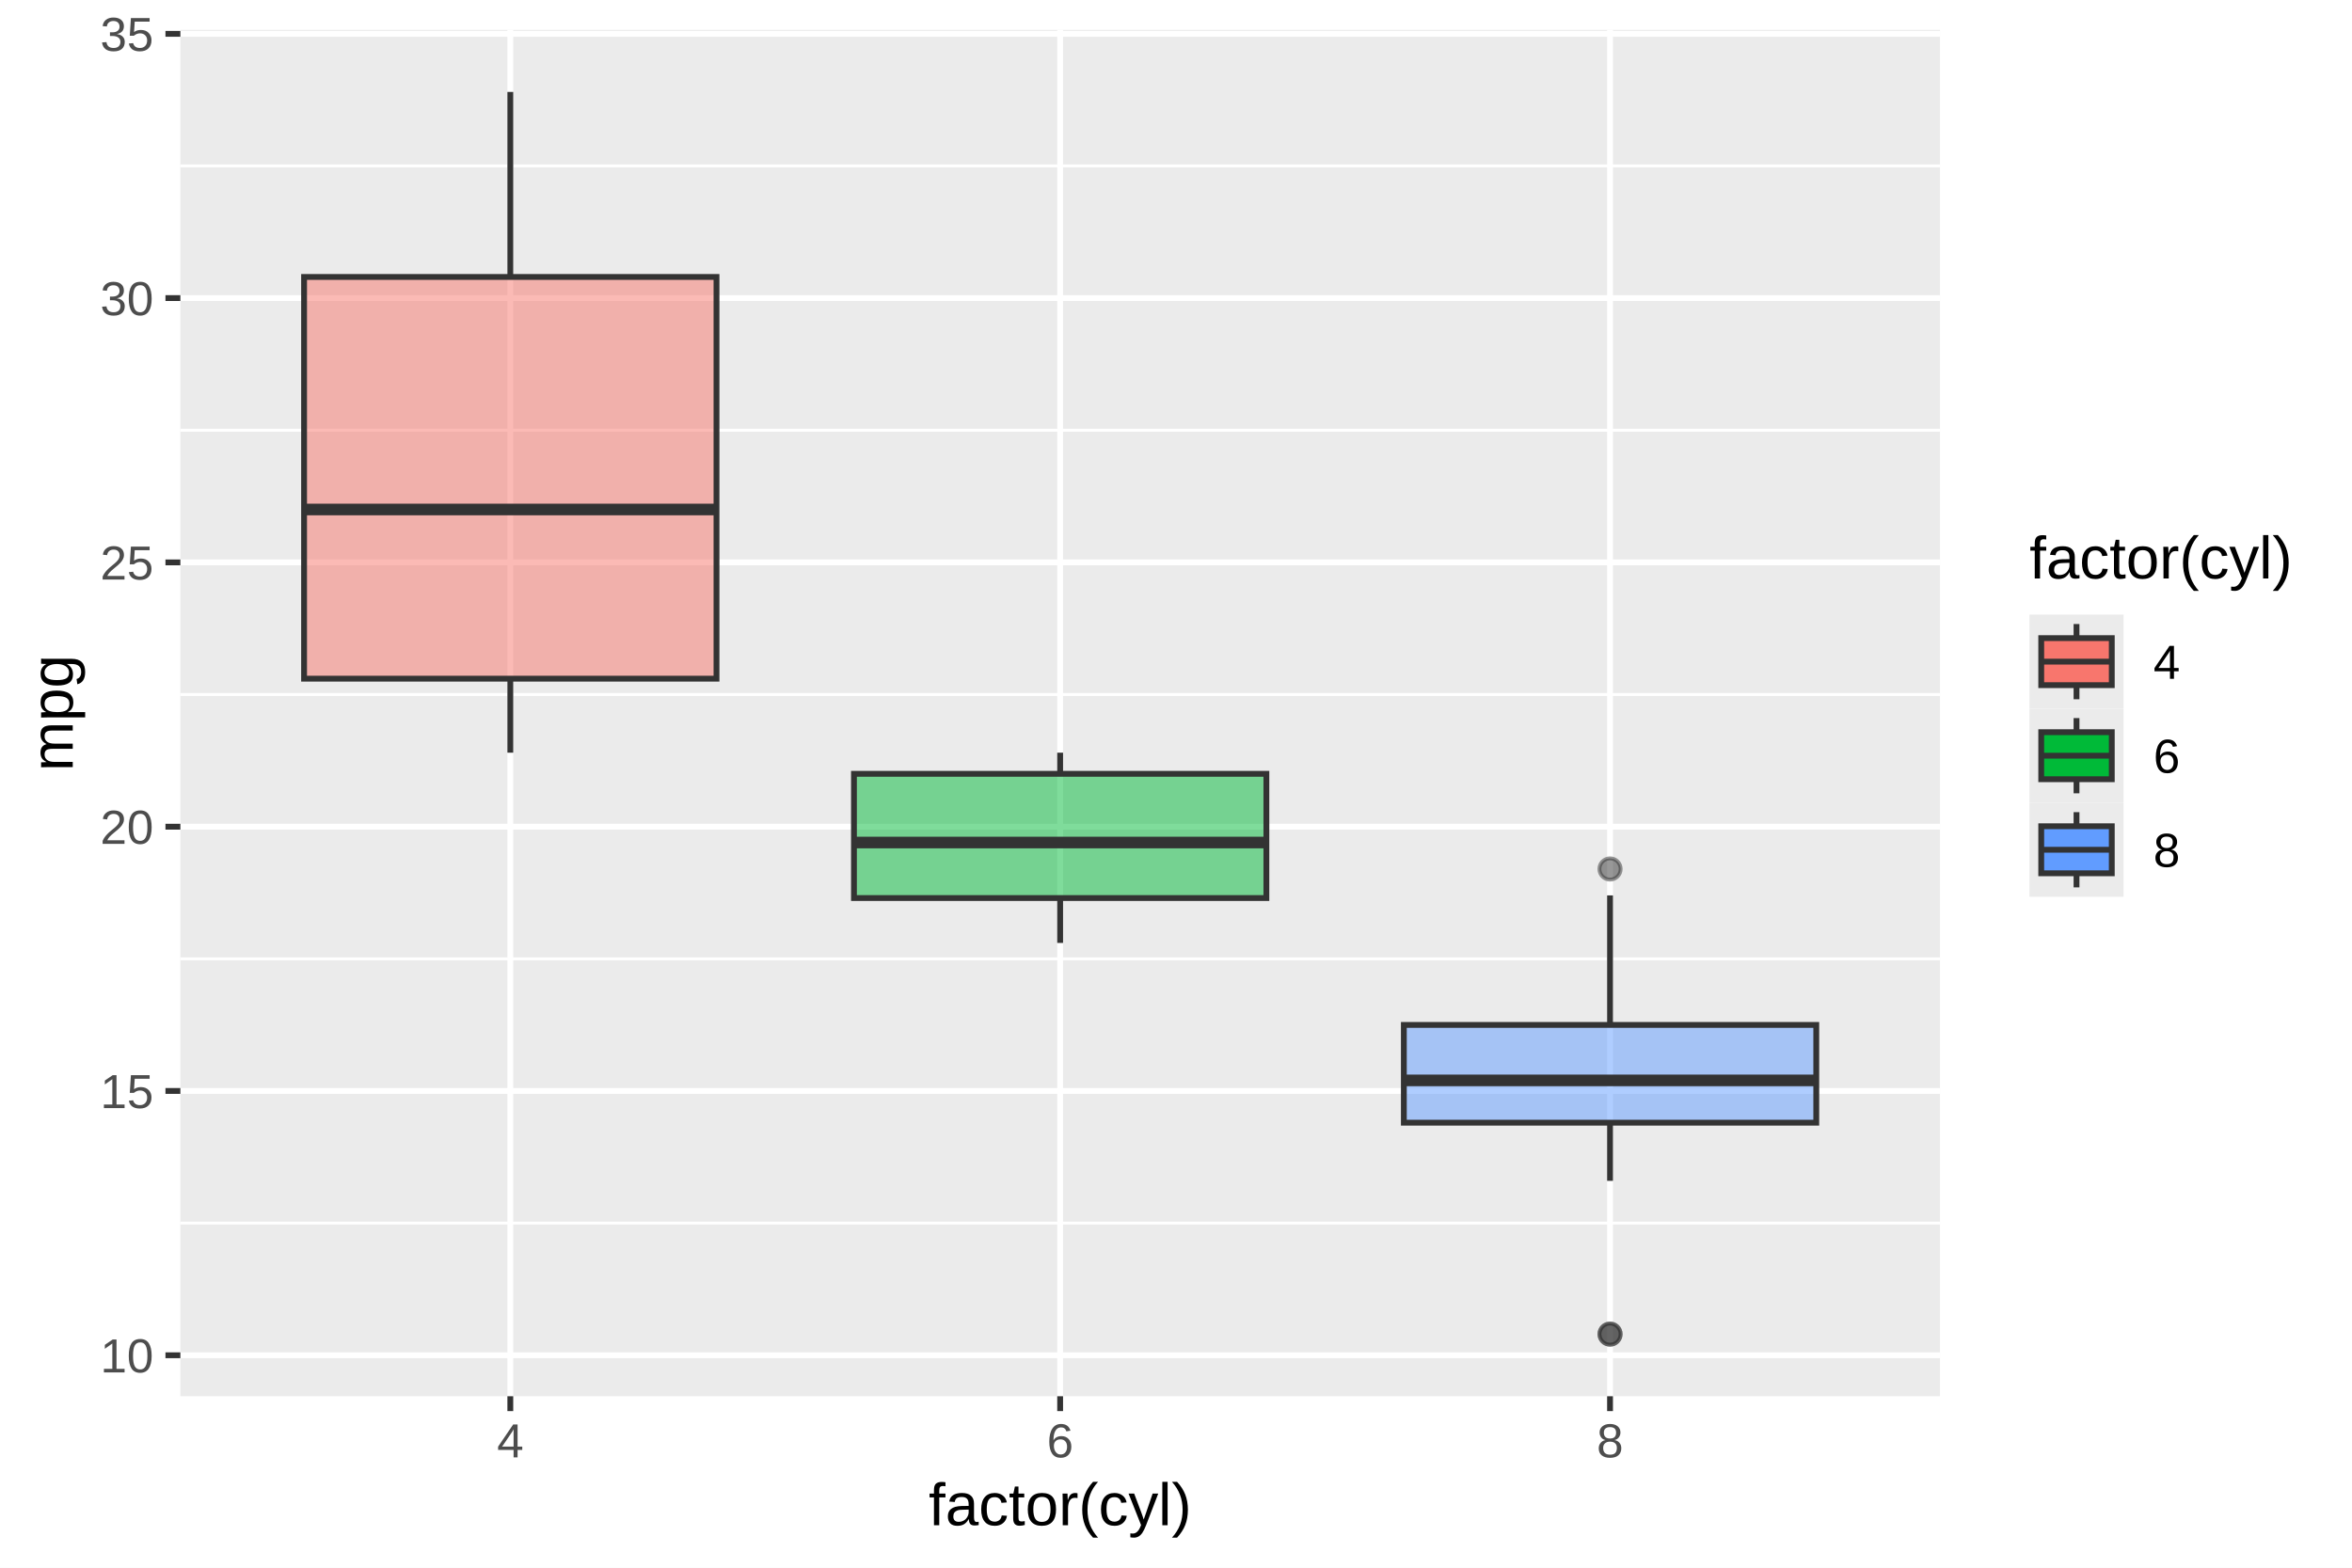
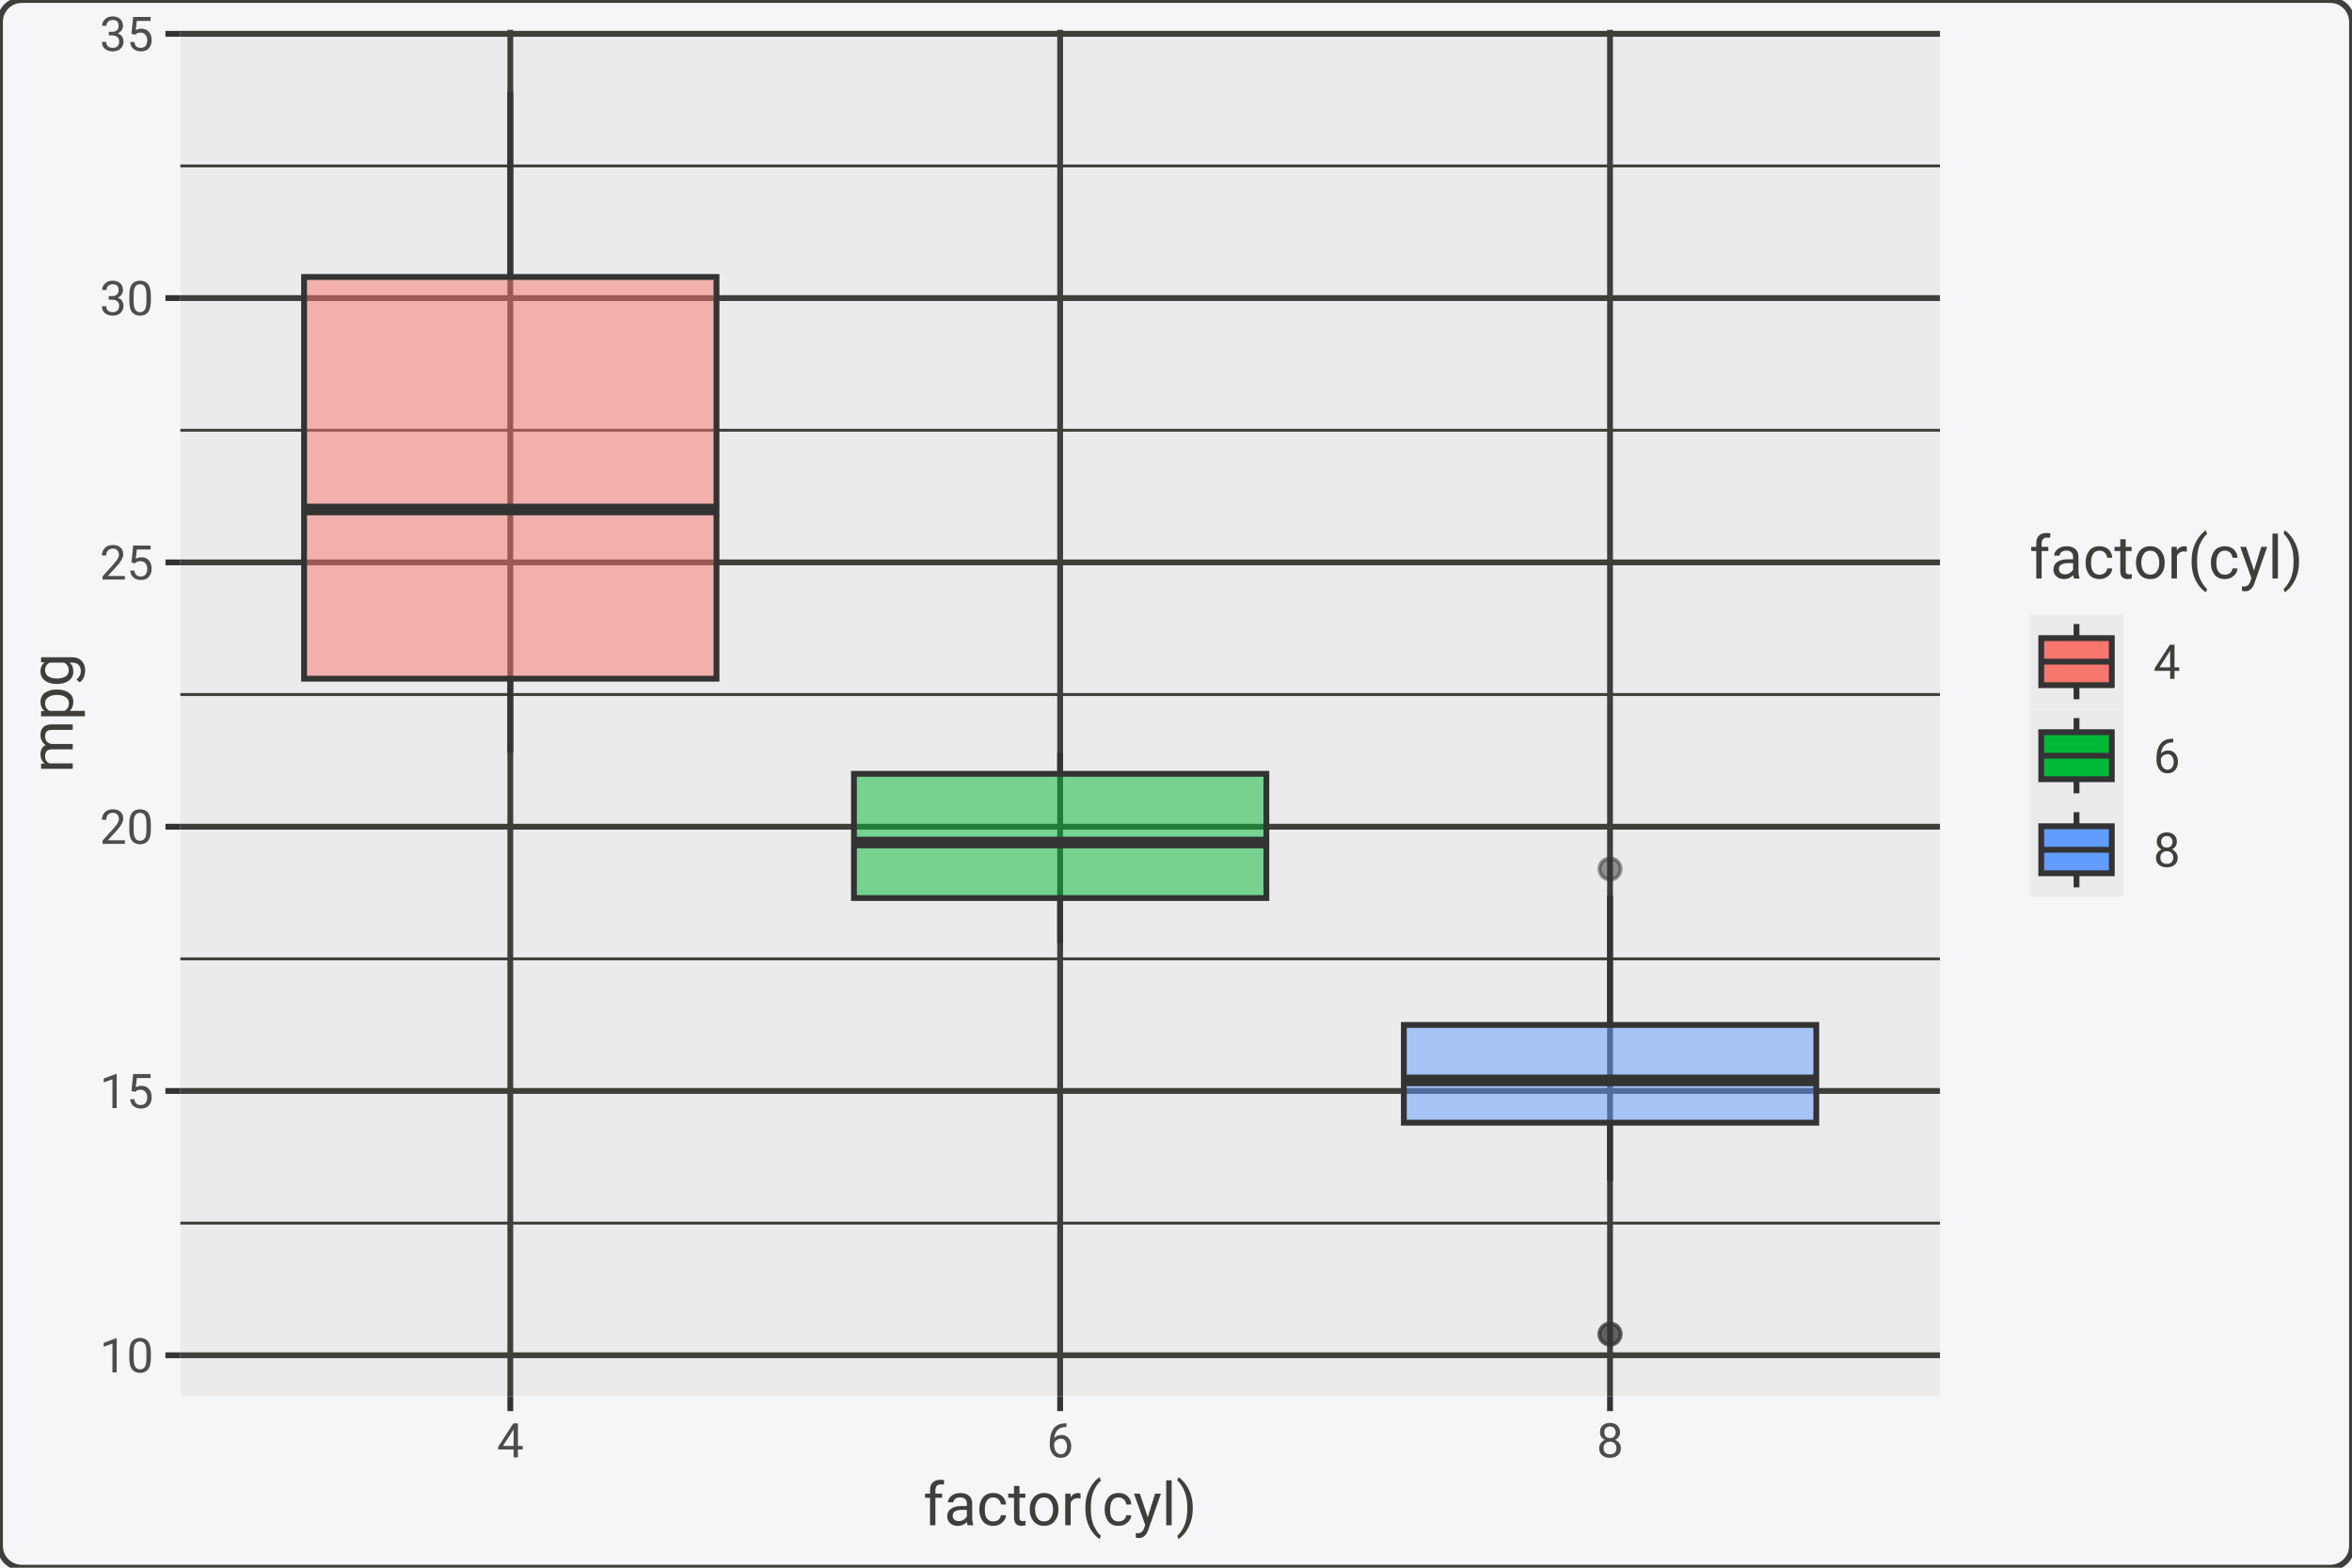
<svg xmlns="http://www.w3.org/2000/svg" width="432.00pt" height="288.00pt" viewBox="0 0 432.00 288.00">
  <g class="svglite">
    <defs>
      <style type="text/css">
-     .svglite line, .svglite polyline, .svglite polygon, .svglite path, .svglite rect, .svglite circle {
+     /* theme-aware-processed */
+     .svglite line, .svglite polyline, .svglite polygon, .svglite path, .svglite circle {
      fill: none;
-       stroke: #000000;
+       stroke: #3E3F3A;
+       stroke-linecap: round;
+       stroke-linejoin: round;
+       stroke-miterlimit: 10.00;
+     }
+     .svglite &gt; g &gt; rect {
+       fill: none;
+       stroke: #3E3F3A;
      stroke-linecap: round;
      stroke-linejoin: round;
      stroke-miterlimit: 10.00;
    }
    .svglite text {
      white-space: pre;
+       fill: #3E3F3A;
    }
    .svglite g.glyphgroup path {
      fill: inherit;
      stroke: none;
    }
  </style>
    </defs>
-     <rect width="100%" height="100%" style="stroke: none; fill: none;" />
+     <rect class="svg-bg" width="100%" height="100%" style="stroke: none; fill: #F5F6F8;" />
    <defs>
      <clipPath id="cpMC4wMHw0MzIuMDB8MC4wMHwyODguMDA=">
        <rect x="0.00" y="0.00" width="432.00" height="288.00" />
      </clipPath>
    </defs>
    <g clip-path="url(#cpMC4wMHw0MzIuMDB8MC4wMHwyODguMDA=)">
-       <rect x="0" y="0.00" width="432.00" height="288.00" style="stroke-width: 1.07; stroke: #FFFFFF; fill: #FFFFFF;" />
+       <rect rx="4" x="0" y="0.00" width="432.00" height="288.00" style="stroke-width: 1.07; stroke: #3E3F3A; fill: #F5F6F8;" />
    </g>
    <defs>
      <clipPath id="cpMzMuMTN8MzU2LjMyfDUuNDh8MjU2LjUw">
        <rect x="33.13" y="5.48" width="323.19" height="251.02" />
      </clipPath>
    </defs>
    <g clip-path="url(#cpMzMuMTN8MzU2LjMyfDUuNDh8MjU2LjUw)">
      <rect x="33.13" y="5.48" width="323.19" height="251.02" style="stroke-width: 1.07; stroke: none; fill: #EBEBEB;" />
-       <polyline points="33.13,224.70 356.32,224.70 " style="stroke-width: 0.53; stroke: #FFFFFF; stroke-linecap: butt;" />
-       <polyline points="33.13,176.15 356.32,176.15 " style="stroke-width: 0.53; stroke: #FFFFFF; stroke-linecap: butt;" />
-       <polyline points="33.13,127.59 356.32,127.59 " style="stroke-width: 0.53; stroke: #FFFFFF; stroke-linecap: butt;" />
-       <polyline points="33.13,79.04 356.32,79.04 " style="stroke-width: 0.53; stroke: #FFFFFF; stroke-linecap: butt;" />
-       <polyline points="33.13,30.48 356.32,30.48 " style="stroke-width: 0.53; stroke: #FFFFFF; stroke-linecap: butt;" />
-       <polyline points="33.13,248.98 356.32,248.98 " style="stroke-width: 1.07; stroke: #FFFFFF; stroke-linecap: butt;" />
-       <polyline points="33.13,200.42 356.32,200.42 " style="stroke-width: 1.07; stroke: #FFFFFF; stroke-linecap: butt;" />
-       <polyline points="33.13,151.87 356.32,151.87 " style="stroke-width: 1.07; stroke: #FFFFFF; stroke-linecap: butt;" />
-       <polyline points="33.13,103.32 356.32,103.32 " style="stroke-width: 1.07; stroke: #FFFFFF; stroke-linecap: butt;" />
-       <polyline points="33.13,54.76 356.32,54.76 " style="stroke-width: 1.07; stroke: #FFFFFF; stroke-linecap: butt;" />
-       <polyline points="33.13,6.21 356.32,6.21 " style="stroke-width: 1.07; stroke: #FFFFFF; stroke-linecap: butt;" />
-       <polyline points="93.73,256.50 93.73,5.48 " style="stroke-width: 1.07; stroke: #FFFFFF; stroke-linecap: butt;" />
-       <polyline points="194.72,256.50 194.72,5.48 " style="stroke-width: 1.07; stroke: #FFFFFF; stroke-linecap: butt;" />
-       <polyline points="295.72,256.50 295.72,5.48 " style="stroke-width: 1.07; stroke: #FFFFFF; stroke-linecap: butt;" />
+       <polyline points="33.13,224.70 356.32,224.70 " style="stroke-width: 0.53; stroke: #3E3F3A; stroke-linecap: butt;" />
+       <polyline points="33.13,176.15 356.32,176.15 " style="stroke-width: 0.53; stroke: #3E3F3A; stroke-linecap: butt;" />
+       <polyline points="33.13,127.59 356.32,127.59 " style="stroke-width: 0.53; stroke: #3E3F3A; stroke-linecap: butt;" />
+       <polyline points="33.13,79.04 356.32,79.04 " style="stroke-width: 0.53; stroke: #3E3F3A; stroke-linecap: butt;" />
+       <polyline points="33.13,30.48 356.32,30.48 " style="stroke-width: 0.53; stroke: #3E3F3A; stroke-linecap: butt;" />
+       <polyline points="33.13,248.98 356.32,248.98 " style="stroke-width: 1.07; stroke: #3E3F3A; stroke-linecap: butt;" />
+       <polyline points="33.13,200.42 356.32,200.42 " style="stroke-width: 1.07; stroke: #3E3F3A; stroke-linecap: butt;" />
+       <polyline points="33.13,151.87 356.32,151.87 " style="stroke-width: 1.07; stroke: #3E3F3A; stroke-linecap: butt;" />
+       <polyline points="33.13,103.32 356.32,103.32 " style="stroke-width: 1.07; stroke: #3E3F3A; stroke-linecap: butt;" />
+       <polyline points="33.13,54.76 356.32,54.76 " style="stroke-width: 1.07; stroke: #3E3F3A; stroke-linecap: butt;" />
+       <polyline points="33.13,6.21 356.32,6.21 " style="stroke-width: 1.07; stroke: #3E3F3A; stroke-linecap: butt;" />
+       <polyline points="93.73,256.50 93.73,5.48 " style="stroke-width: 1.07; stroke: #3E3F3A; stroke-linecap: butt;" />
+       <polyline points="194.72,256.50 194.72,5.48 " style="stroke-width: 1.07; stroke: #3E3F3A; stroke-linecap: butt;" />
+       <polyline points="295.72,256.50 295.72,5.48 " style="stroke-width: 1.07; stroke: #3E3F3A; stroke-linecap: butt;" />
      <line x1="93.73" y1="50.88" x2="93.73" y2="16.89" style="stroke-width: 1.07; stroke: #333333; stroke-linecap: butt;" />
      <line x1="93.73" y1="124.68" x2="93.73" y2="138.27" style="stroke-width: 1.07; stroke: #333333; stroke-linecap: butt;" />
      <polygon points="55.85,50.88 55.85,124.68 131.60,124.68 131.60,50.88 55.85,50.88 " style="stroke-width: 1.07; stroke: #333333; stroke-linecap: butt; stroke-linejoin: miter; fill: #F8766D; fill-opacity: 0.50;" />
      <line x1="55.85" y1="93.60" x2="131.60" y2="93.60" style="stroke-width: 2.13; stroke: #333333; stroke-linecap: butt; stroke-linejoin: miter;" />
      <line x1="194.72" y1="142.16" x2="194.72" y2="138.27" style="stroke-width: 1.07; stroke: #333333; stroke-linecap: butt;" />
      <line x1="194.72" y1="164.98" x2="194.72" y2="173.23" style="stroke-width: 1.07; stroke: #333333; stroke-linecap: butt;" />
      <polygon points="156.85,142.16 156.85,164.98 232.60,164.98 232.60,142.16 156.85,142.16 " style="stroke-width: 1.07; stroke: #333333; stroke-linecap: butt; stroke-linejoin: miter; fill: #00BA38; fill-opacity: 0.50;" />
      <line x1="156.85" y1="154.78" x2="232.60" y2="154.78" style="stroke-width: 2.13; stroke: #333333; stroke-linecap: butt; stroke-linejoin: miter;" />
      <circle cx="295.72" cy="245.09" r="1.95" style="stroke-width: 0.71; stroke: #333333; stroke-opacity: 0.50; fill: #333333; fill-opacity: 0.50;" />
      <circle cx="295.72" cy="245.09" r="1.95" style="stroke-width: 0.71; stroke: #333333; stroke-opacity: 0.50; fill: #333333; fill-opacity: 0.50;" />
      <circle cx="295.72" cy="159.64" r="1.95" style="stroke-width: 0.71; stroke: #333333; stroke-opacity: 0.50; fill: #333333; fill-opacity: 0.50;" />
      <line x1="295.72" y1="188.29" x2="295.72" y2="164.49" style="stroke-width: 1.07; stroke: #333333; stroke-linecap: butt;" />
      <line x1="295.72" y1="206.25" x2="295.72" y2="216.93" style="stroke-width: 1.07; stroke: #333333; stroke-linecap: butt;" />
      <polygon points="257.85,188.29 257.85,206.25 333.60,206.25 333.60,188.29 257.85,188.29 " style="stroke-width: 1.07; stroke: #333333; stroke-linecap: butt; stroke-linejoin: miter; fill: #619CFF; fill-opacity: 0.50;" />
      <line x1="257.85" y1="198.48" x2="333.60" y2="198.48" style="stroke-width: 2.13; stroke: #333333; stroke-linecap: butt; stroke-linejoin: miter;" />
    </g>
    <g clip-path="url(#cpMC4wMHw0MzIuMDB8MC4wMHwyODguMDA=)">
-       <text x="28.20" y="252.13" text-anchor="end" style="font-size: 8.80px;fill: #4D4D4D; font-family: &quot;Arial&quot;;" textLength="9.78px" lengthAdjust="spacingAndGlyphs">10</text>
-       <text x="28.20" y="203.57" text-anchor="end" style="font-size: 8.80px;fill: #4D4D4D; font-family: &quot;Arial&quot;;" textLength="9.78px" lengthAdjust="spacingAndGlyphs">15</text>
-       <text x="28.20" y="155.02" text-anchor="end" style="font-size: 8.80px;fill: #4D4D4D; font-family: &quot;Arial&quot;;" textLength="9.78px" lengthAdjust="spacingAndGlyphs">20</text>
-       <text x="28.20" y="106.47" text-anchor="end" style="font-size: 8.80px;fill: #4D4D4D; font-family: &quot;Arial&quot;;" textLength="9.78px" lengthAdjust="spacingAndGlyphs">25</text>
-       <text x="28.20" y="57.91" text-anchor="end" style="font-size: 8.80px;fill: #4D4D4D; font-family: &quot;Arial&quot;;" textLength="9.78px" lengthAdjust="spacingAndGlyphs">30</text>
-       <text x="28.20" y="9.36" text-anchor="end" style="font-size: 8.80px;fill: #4D4D4D; font-family: &quot;Arial&quot;;" textLength="9.78px" lengthAdjust="spacingAndGlyphs">35</text>
+       <text x="28.20" y="252.13" text-anchor="end" style="font-size: 8.80px;fill: #4D4D4D; font-family: &quot;Roboto&quot;, -apple-system, BlinkMacSystemFont, &quot;Segoe UI&quot;, system-ui, sans-serif;" textLength="9.78px" lengthAdjust="spacingAndGlyphs">10</text>
+       <text x="28.20" y="203.57" text-anchor="end" style="font-size: 8.80px;fill: #4D4D4D; font-family: &quot;Roboto&quot;, -apple-system, BlinkMacSystemFont, &quot;Segoe UI&quot;, system-ui, sans-serif;" textLength="9.78px" lengthAdjust="spacingAndGlyphs">15</text>
+       <text x="28.20" y="155.02" text-anchor="end" style="font-size: 8.80px;fill: #4D4D4D; font-family: &quot;Roboto&quot;, -apple-system, BlinkMacSystemFont, &quot;Segoe UI&quot;, system-ui, sans-serif;" textLength="9.78px" lengthAdjust="spacingAndGlyphs">20</text>
+       <text x="28.20" y="106.47" text-anchor="end" style="font-size: 8.80px;fill: #4D4D4D; font-family: &quot;Roboto&quot;, -apple-system, BlinkMacSystemFont, &quot;Segoe UI&quot;, system-ui, sans-serif;" textLength="9.78px" lengthAdjust="spacingAndGlyphs">25</text>
+       <text x="28.20" y="57.91" text-anchor="end" style="font-size: 8.80px;fill: #4D4D4D; font-family: &quot;Roboto&quot;, -apple-system, BlinkMacSystemFont, &quot;Segoe UI&quot;, system-ui, sans-serif;" textLength="9.78px" lengthAdjust="spacingAndGlyphs">30</text>
+       <text x="28.20" y="9.36" text-anchor="end" style="font-size: 8.80px;fill: #4D4D4D; font-family: &quot;Roboto&quot;, -apple-system, BlinkMacSystemFont, &quot;Segoe UI&quot;, system-ui, sans-serif;" textLength="9.78px" lengthAdjust="spacingAndGlyphs">35</text>
      <polyline points="30.39,248.98 33.13,248.98 " style="stroke-width: 1.07; stroke: #333333; stroke-linecap: butt;" />
      <polyline points="30.39,200.42 33.13,200.42 " style="stroke-width: 1.07; stroke: #333333; stroke-linecap: butt;" />
      <polyline points="30.39,151.87 33.13,151.87 " style="stroke-width: 1.07; stroke: #333333; stroke-linecap: butt;" />
      <polyline points="30.39,103.32 33.13,103.32 " style="stroke-width: 1.07; stroke: #333333; stroke-linecap: butt;" />
      <polyline points="30.39,54.76 33.13,54.76 " style="stroke-width: 1.07; stroke: #333333; stroke-linecap: butt;" />
      <polyline points="30.39,6.21 33.13,6.21 " style="stroke-width: 1.07; stroke: #333333; stroke-linecap: butt;" />
      <polyline points="93.73,259.24 93.73,256.50 " style="stroke-width: 1.07; stroke: #333333; stroke-linecap: butt;" />
      <polyline points="194.72,259.24 194.72,256.50 " style="stroke-width: 1.07; stroke: #333333; stroke-linecap: butt;" />
      <polyline points="295.72,259.24 295.72,256.50 " style="stroke-width: 1.07; stroke: #333333; stroke-linecap: butt;" />
-       <text x="93.73" y="267.74" text-anchor="middle" style="font-size: 8.80px;fill: #4D4D4D; font-family: &quot;Arial&quot;;" textLength="4.89px" lengthAdjust="spacingAndGlyphs">4</text>
-       <text x="194.72" y="267.74" text-anchor="middle" style="font-size: 8.80px;fill: #4D4D4D; font-family: &quot;Arial&quot;;" textLength="4.89px" lengthAdjust="spacingAndGlyphs">6</text>
-       <text x="295.72" y="267.74" text-anchor="middle" style="font-size: 8.80px;fill: #4D4D4D; font-family: &quot;Arial&quot;;" textLength="4.89px" lengthAdjust="spacingAndGlyphs">8</text>
-       <text x="194.72" y="280.20" text-anchor="middle" style="font-size: 11.00px; font-family: &quot;Arial&quot;;" textLength="48.28px" lengthAdjust="spacingAndGlyphs">factor(cyl)</text>
-       <text transform="translate(13.36,130.99) rotate(-90)" text-anchor="middle" style="font-size: 11.00px; font-family: &quot;Arial&quot;;" textLength="21.41px" lengthAdjust="spacingAndGlyphs">mpg</text>
-       <rect x="367.28" y="91.75" width="59.24" height="78.47" style="stroke-width: 1.07; stroke: none; fill: #FFFFFF;" />
-       <text x="372.76" y="106.27" style="font-size: 11.00px; font-family: &quot;Arial&quot;;" textLength="48.28px" lengthAdjust="spacingAndGlyphs">factor(cyl)</text>
+       <text x="93.73" y="267.74" text-anchor="middle" style="font-size: 8.80px;fill: #4D4D4D; font-family: &quot;Roboto&quot;, -apple-system, BlinkMacSystemFont, &quot;Segoe UI&quot;, system-ui, sans-serif;" textLength="4.89px" lengthAdjust="spacingAndGlyphs">4</text>
+       <text x="194.72" y="267.74" text-anchor="middle" style="font-size: 8.80px;fill: #4D4D4D; font-family: &quot;Roboto&quot;, -apple-system, BlinkMacSystemFont, &quot;Segoe UI&quot;, system-ui, sans-serif;" textLength="4.89px" lengthAdjust="spacingAndGlyphs">6</text>
+       <text x="295.72" y="267.74" text-anchor="middle" style="font-size: 8.80px;fill: #4D4D4D; font-family: &quot;Roboto&quot;, -apple-system, BlinkMacSystemFont, &quot;Segoe UI&quot;, system-ui, sans-serif;" textLength="4.89px" lengthAdjust="spacingAndGlyphs">8</text>
+       <text x="194.72" y="280.20" text-anchor="middle" style="font-size: 11.00px; font-family: &quot;Roboto&quot;, -apple-system, BlinkMacSystemFont, &quot;Segoe UI&quot;, system-ui, sans-serif;" textLength="48.28px" lengthAdjust="spacingAndGlyphs">factor(cyl)</text>
+       <text transform="translate(13.36,130.99) rotate(-90)" text-anchor="middle" style="font-size: 11.00px; font-family: &quot;Roboto&quot;, -apple-system, BlinkMacSystemFont, &quot;Segoe UI&quot;, system-ui, sans-serif;" textLength="21.41px" lengthAdjust="spacingAndGlyphs">mpg</text>
+       <rect rx="4" x="367.28" y="91.75" width="59.24" height="78.47" style="stroke-width: 1.07; stroke: none; fill: #F5F6F8;" />
+       <text x="372.76" y="106.27" style="font-size: 11.00px; font-family: &quot;Roboto&quot;, -apple-system, BlinkMacSystemFont, &quot;Segoe UI&quot;, system-ui, sans-serif;" textLength="48.28px" lengthAdjust="spacingAndGlyphs">factor(cyl)</text>
      <rect x="372.76" y="112.91" width="17.28" height="17.28" style="stroke-width: 1.07; stroke: none; fill: #EBEBEB;" />
      <polyline points="381.40,128.46 381.40,125.87 " style="stroke-width: 1.07; stroke: #333333; stroke-linecap: butt; stroke-linejoin: miter;" />
      <polyline points="381.40,117.23 381.40,114.64 " style="stroke-width: 1.07; stroke: #333333; stroke-linecap: butt; stroke-linejoin: miter;" />
      <rect x="374.92" y="117.23" width="12.96" height="8.64" style="stroke-width: 1.07; stroke: #333333; stroke-linecap: butt; stroke-linejoin: miter; fill: #F8766D;" />
      <polyline points="374.92,121.55 387.88,121.55 " style="stroke-width: 1.07; stroke: #333333; stroke-linecap: butt; stroke-linejoin: miter;" />
      <polyline points="381.40,128.46 381.40,128.46 " style="stroke-width: 1.07; stroke: #333333; stroke-linecap: butt; stroke-linejoin: miter;" />
      <polyline points="381.40,114.64 381.40,114.64 " style="stroke-width: 1.07; stroke: #333333; stroke-linecap: butt; stroke-linejoin: miter;" />
      <rect x="372.76" y="130.19" width="17.28" height="17.28" style="stroke-width: 1.07; stroke: none; fill: #EBEBEB;" />
      <polyline points="381.40,145.74 381.40,143.15 " style="stroke-width: 1.07; stroke: #333333; stroke-linecap: butt; stroke-linejoin: miter;" />
      <polyline points="381.40,134.51 381.40,131.92 " style="stroke-width: 1.07; stroke: #333333; stroke-linecap: butt; stroke-linejoin: miter;" />
      <rect x="374.92" y="134.51" width="12.96" height="8.64" style="stroke-width: 1.07; stroke: #333333; stroke-linecap: butt; stroke-linejoin: miter; fill: #00BA38;" />
      <polyline points="374.92,138.83 387.88,138.83 " style="stroke-width: 1.07; stroke: #333333; stroke-linecap: butt; stroke-linejoin: miter;" />
      <polyline points="381.40,145.74 381.40,145.74 " style="stroke-width: 1.07; stroke: #333333; stroke-linecap: butt; stroke-linejoin: miter;" />
      <polyline points="381.40,131.92 381.40,131.92 " style="stroke-width: 1.07; stroke: #333333; stroke-linecap: butt; stroke-linejoin: miter;" />
      <rect x="372.76" y="147.47" width="17.28" height="17.28" style="stroke-width: 1.07; stroke: none; fill: #EBEBEB;" />
      <polyline points="381.40,163.02 381.40,160.43 " style="stroke-width: 1.07; stroke: #333333; stroke-linecap: butt; stroke-linejoin: miter;" />
      <polyline points="381.40,151.79 381.40,149.20 " style="stroke-width: 1.07; stroke: #333333; stroke-linecap: butt; stroke-linejoin: miter;" />
      <rect x="374.92" y="151.79" width="12.96" height="8.64" style="stroke-width: 1.07; stroke: #333333; stroke-linecap: butt; stroke-linejoin: miter; fill: #619CFF;" />
      <polyline points="374.92,156.11 387.88,156.11 " style="stroke-width: 1.07; stroke: #333333; stroke-linecap: butt; stroke-linejoin: miter;" />
      <polyline points="381.40,163.02 381.40,163.02 " style="stroke-width: 1.07; stroke: #333333; stroke-linecap: butt; stroke-linejoin: miter;" />
      <polyline points="381.40,149.20 381.40,149.20 " style="stroke-width: 1.07; stroke: #333333; stroke-linecap: butt; stroke-linejoin: miter;" />
-       <text x="395.52" y="124.70" style="font-size: 8.80px; font-family: &quot;Arial&quot;;" textLength="4.89px" lengthAdjust="spacingAndGlyphs">4</text>
-       <text x="395.52" y="141.98" style="font-size: 8.80px; font-family: &quot;Arial&quot;;" textLength="4.89px" lengthAdjust="spacingAndGlyphs">6</text>
-       <text x="395.52" y="159.26" style="font-size: 8.80px; font-family: &quot;Arial&quot;;" textLength="4.89px" lengthAdjust="spacingAndGlyphs">8</text>
+       <text x="395.52" y="124.70" style="font-size: 8.80px; font-family: &quot;Roboto&quot;, -apple-system, BlinkMacSystemFont, &quot;Segoe UI&quot;, system-ui, sans-serif;" textLength="4.89px" lengthAdjust="spacingAndGlyphs">4</text>
+       <text x="395.52" y="141.98" style="font-size: 8.80px; font-family: &quot;Roboto&quot;, -apple-system, BlinkMacSystemFont, &quot;Segoe UI&quot;, system-ui, sans-serif;" textLength="4.89px" lengthAdjust="spacingAndGlyphs">6</text>
+       <text x="395.52" y="159.26" style="font-size: 8.80px; font-family: &quot;Roboto&quot;, -apple-system, BlinkMacSystemFont, &quot;Segoe UI&quot;, system-ui, sans-serif;" textLength="4.89px" lengthAdjust="spacingAndGlyphs">8</text>
    </g>
  </g>
</svg>
